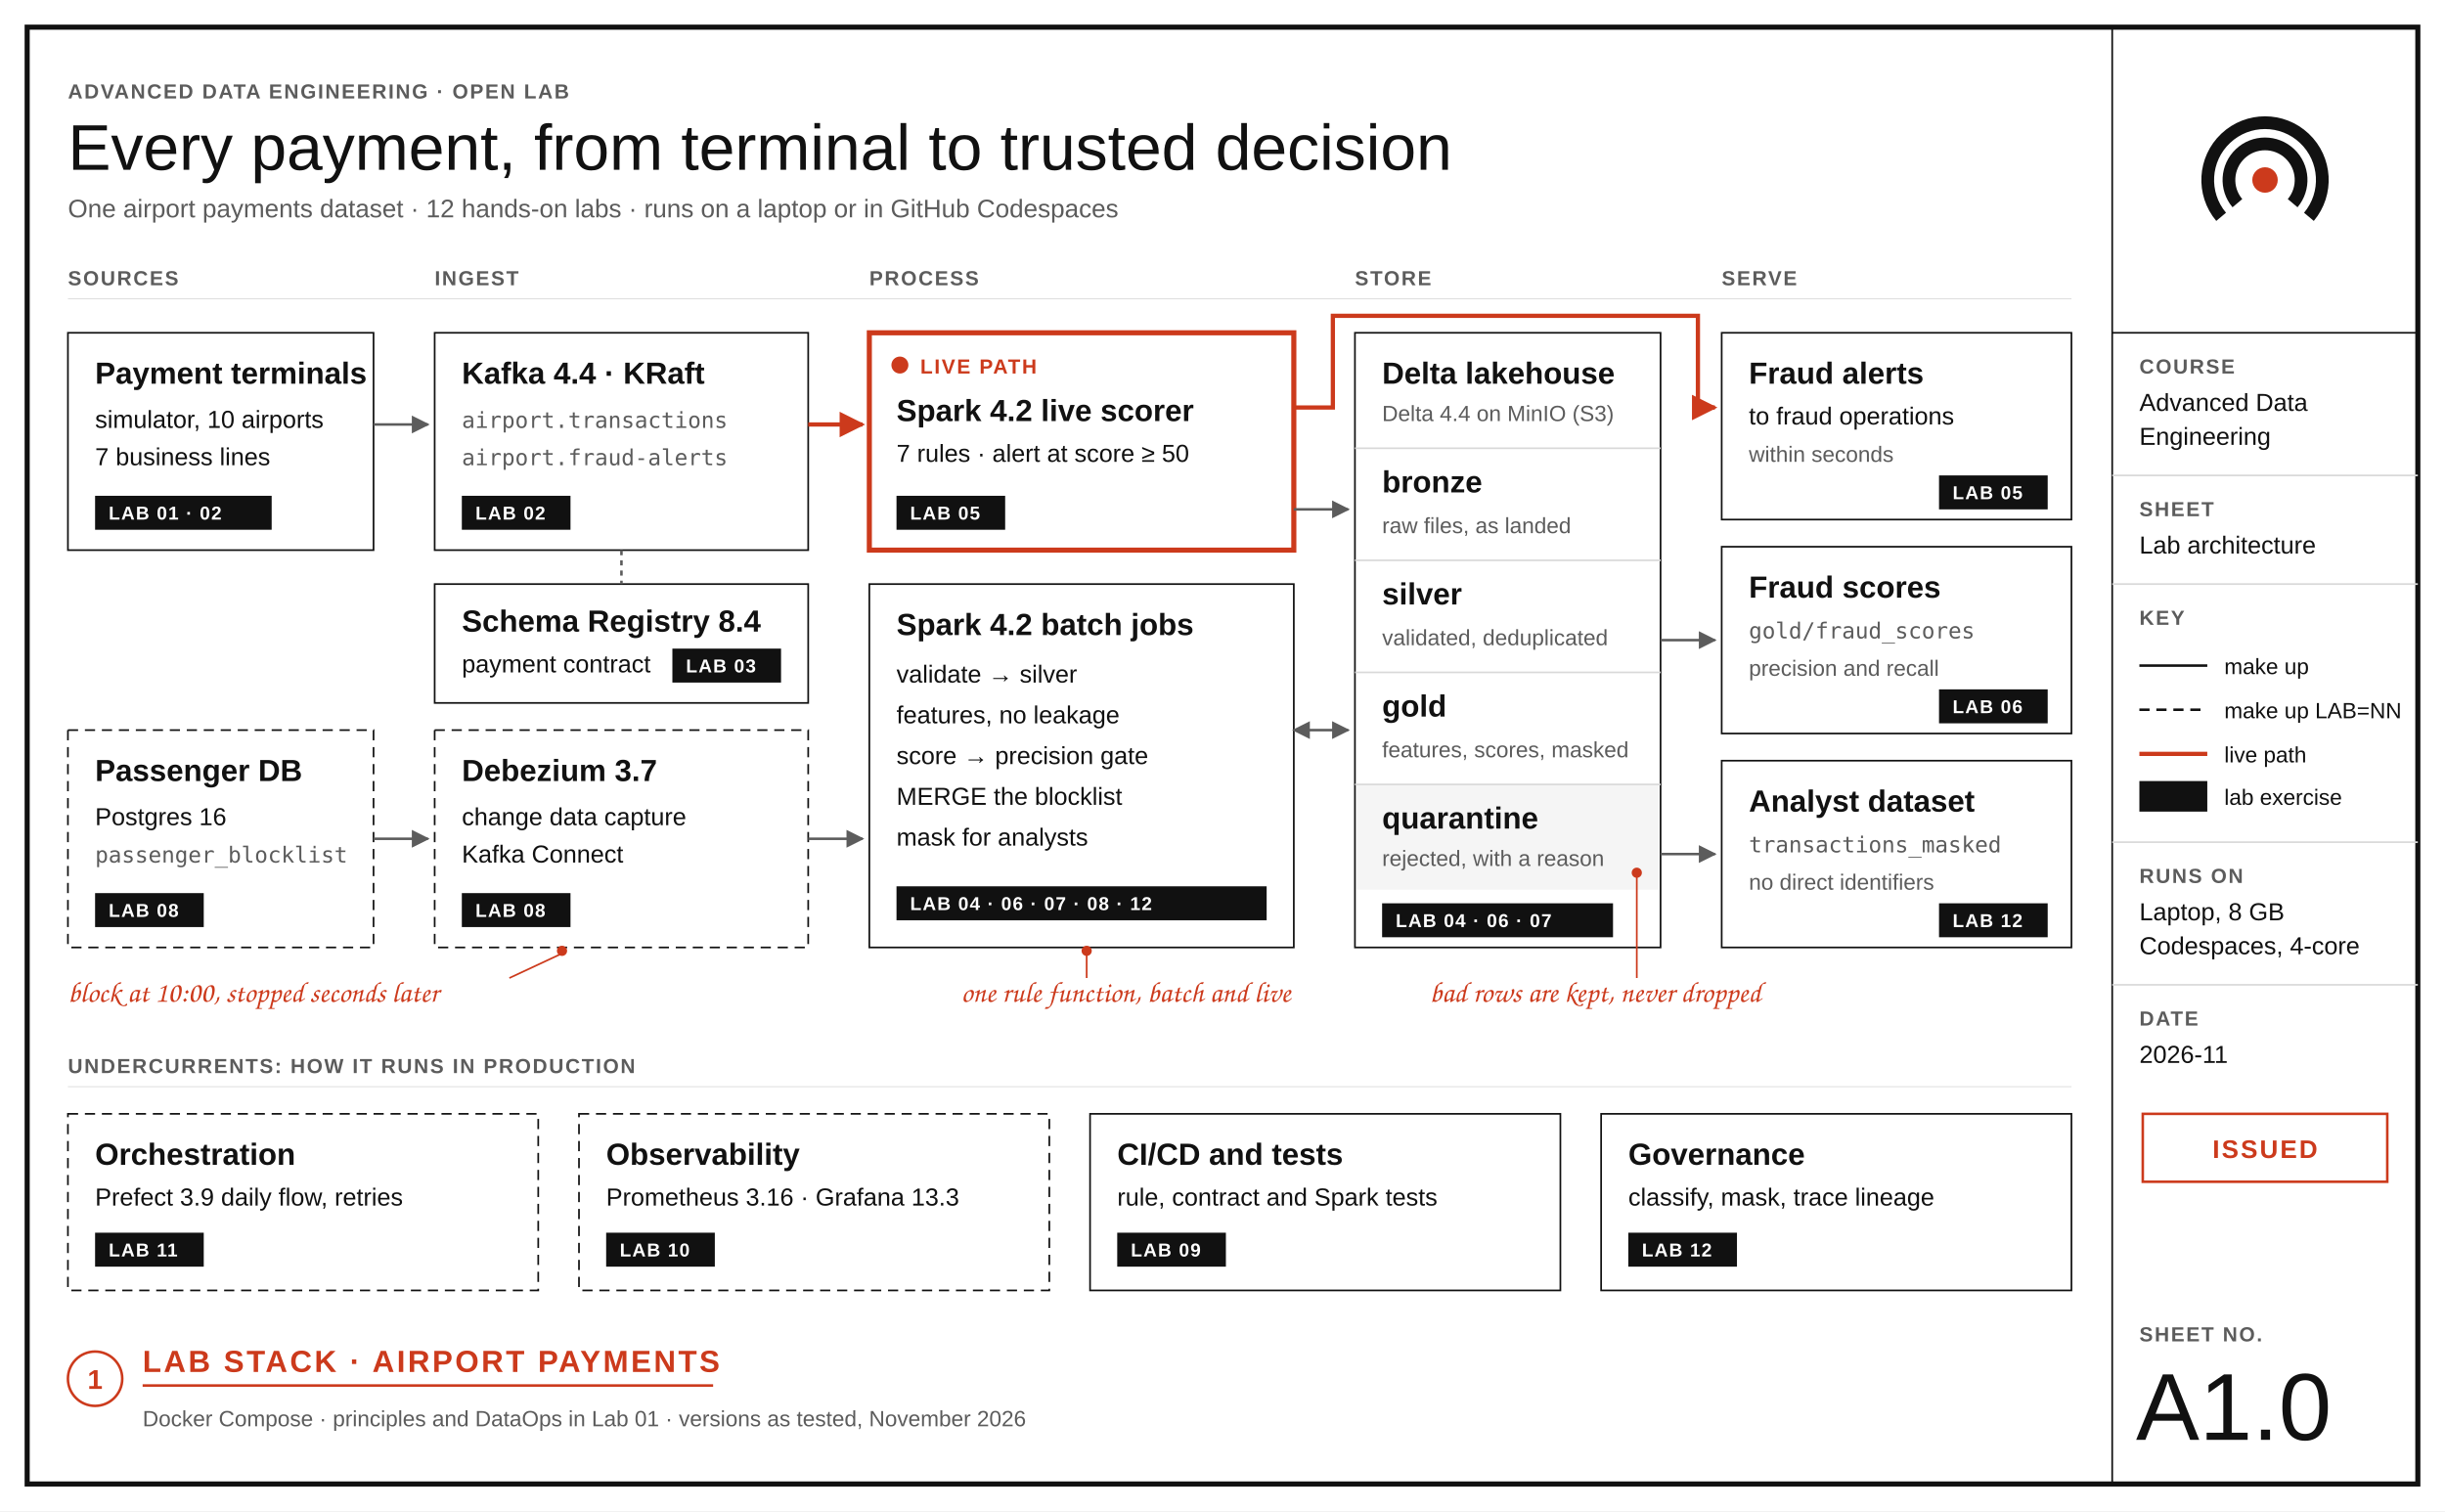
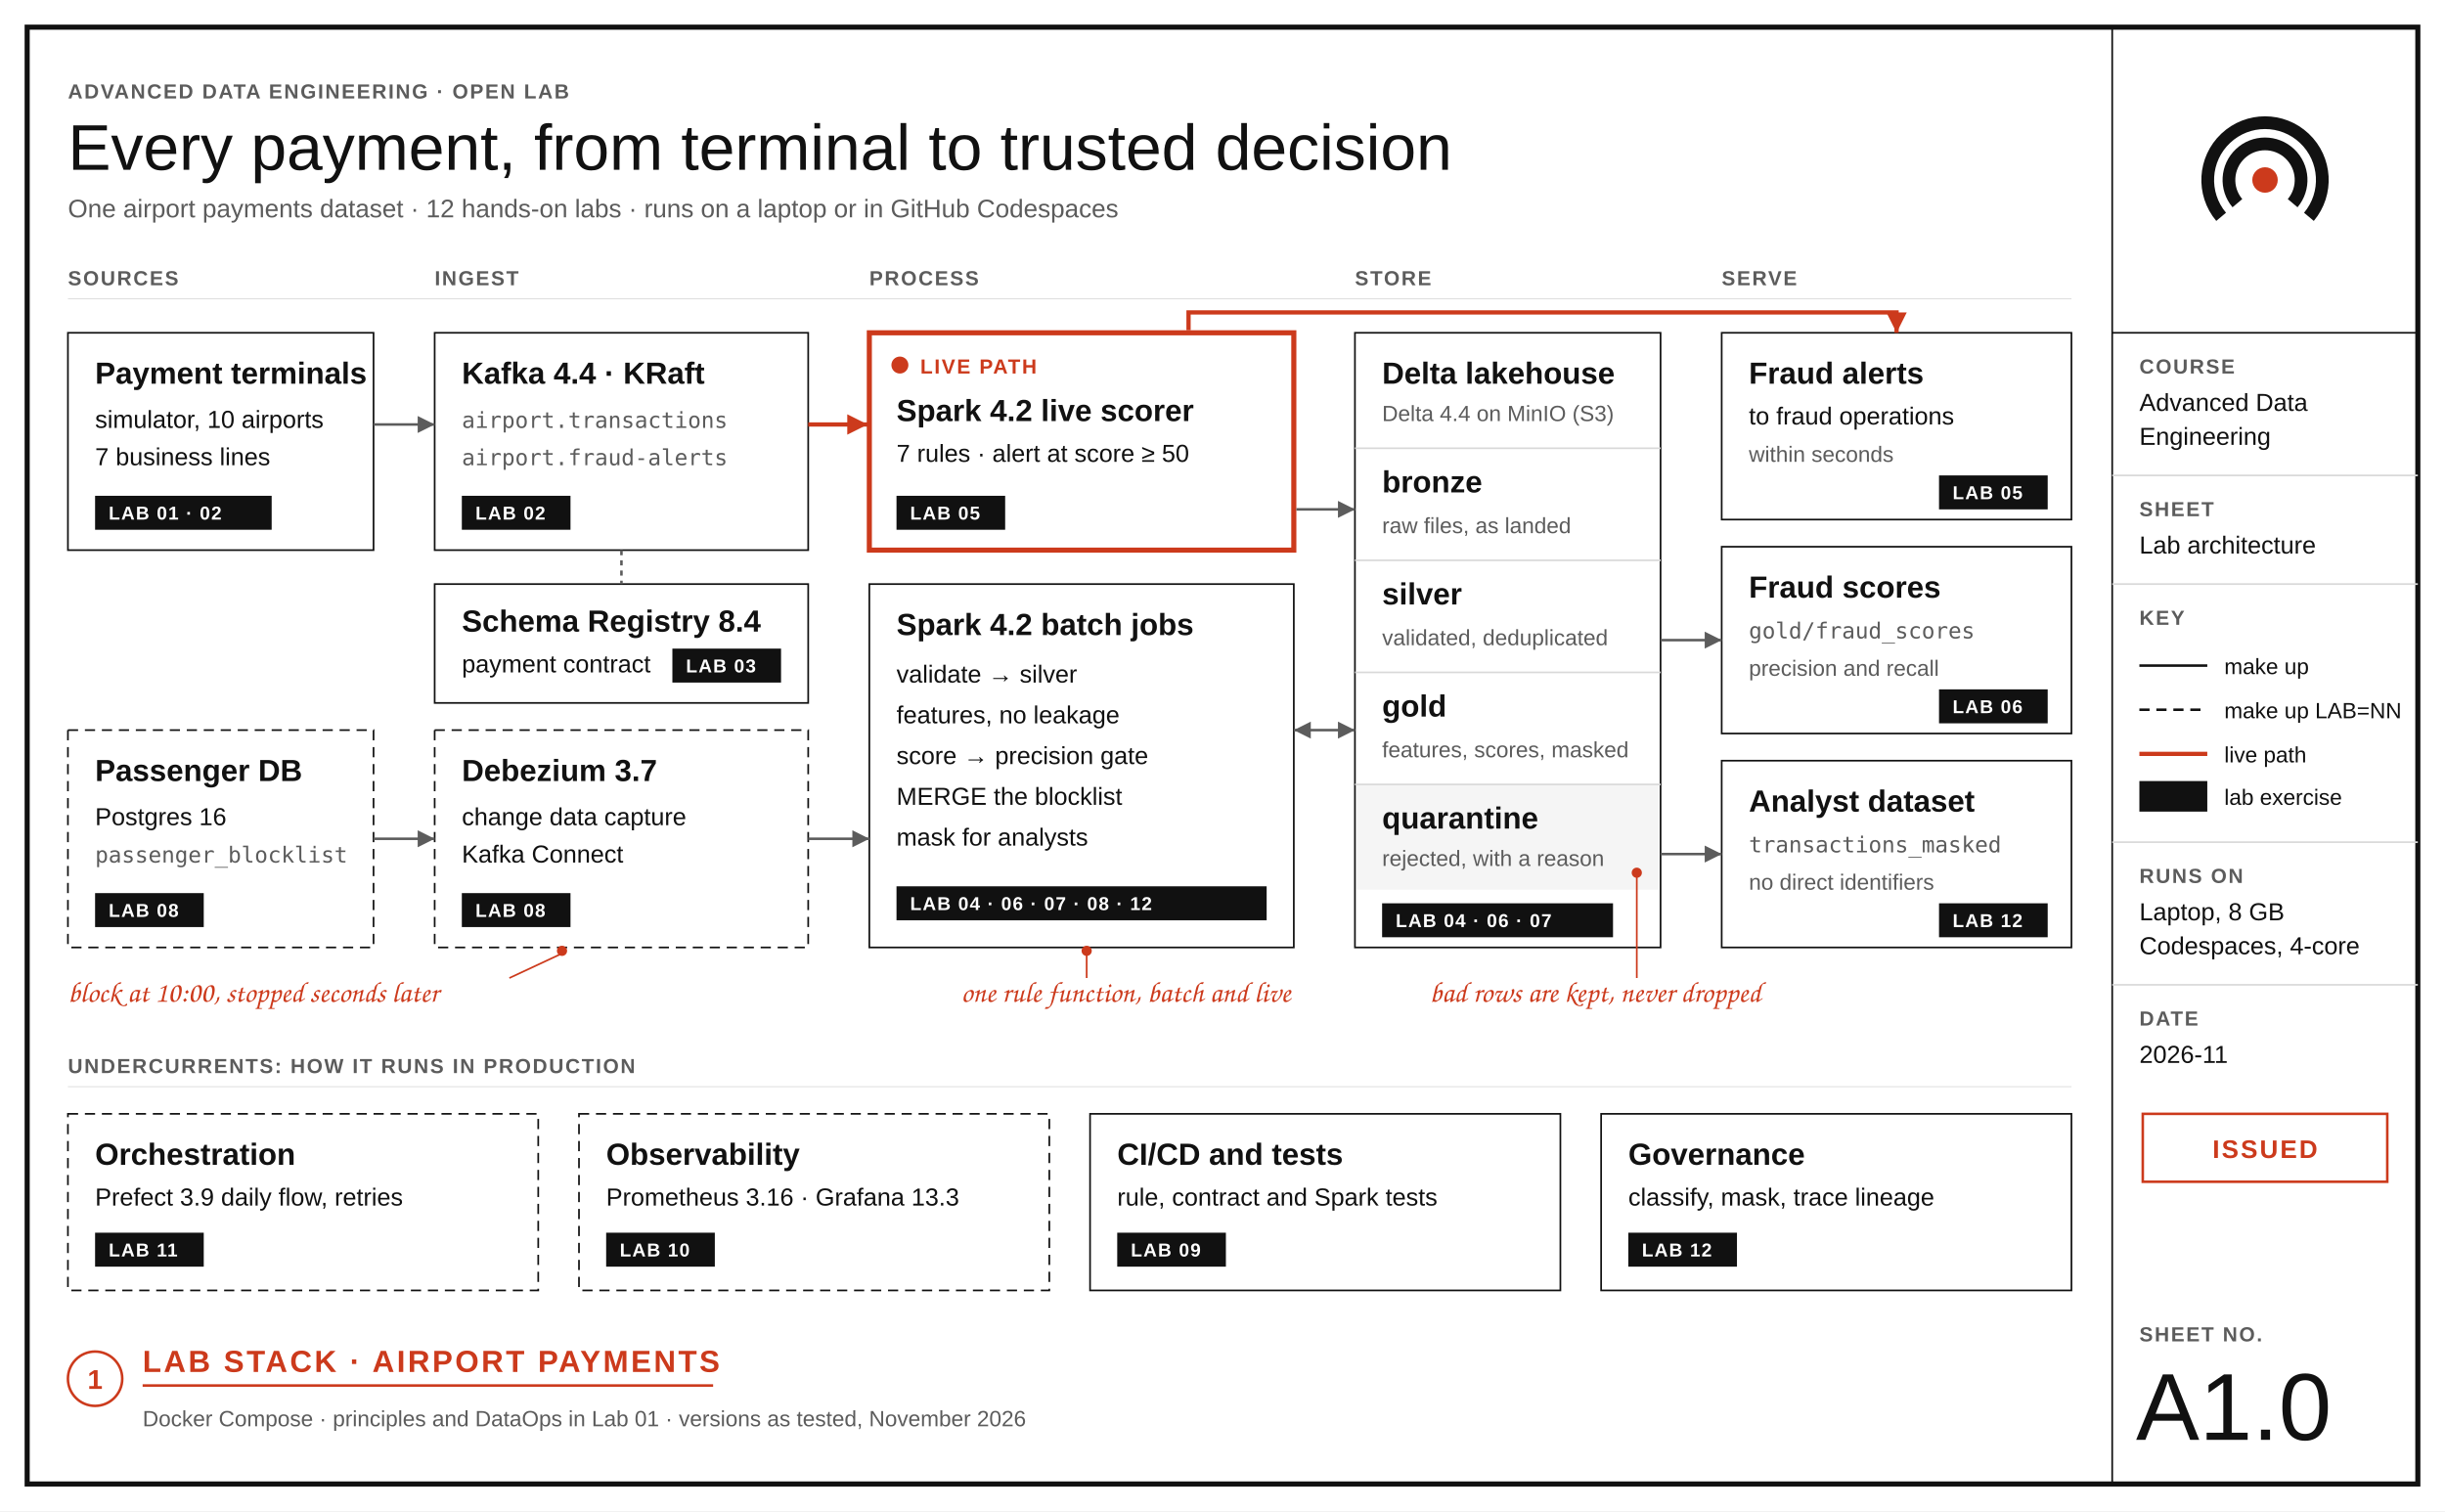
<svg xmlns="http://www.w3.org/2000/svg" viewBox="0 0 1440 890" width="1440" height="890" role="img" aria-labelledby="t d">
  <defs>
    <style>
      .sans{font-family:'IBM Plex Sans','Helvetica Neue',Arial,sans-serif}
      .light{font-family:'IBM Plex Sans','Helvetica Neue',Arial,sans-serif;font-weight:300}
      .cond{font-family:'IBM Plex Sans Condensed','Arial Narrow','Helvetica Neue',Arial,sans-serif;font-weight:600;letter-spacing:.08em}
      .mono{font-family:'IBM Plex Mono',Menlo,Consolas,monospace}
      .hand{font-family:'Architects Daughter','Bradley Hand','Segoe Print','Comic Sans MS',cursive}
      .card{fill:#FFFFFF;stroke:#111111;stroke-width:1}
      .addon{fill:#FFFFFF;stroke:#111111;stroke-width:1;stroke-dasharray:6 4}
      .wire{fill:none;stroke:#5C5C5C;stroke-width:1.5}
      .live{fill:none;stroke:#CC3A1C;stroke-width:2.5}
      .kick{font-size:12px;fill:#5C5C5C}
      .h{font-size:18px;font-weight:600;fill:#111111}
      .b{font-size:14.5px;fill:#111111}
      .m{font-size:13px;fill:#5C5C5C}
      .tag{font-size:11px;fill:#FFFFFF;letter-spacing:.06em}
    </style>
-     <marker id="a" viewBox="0 0 10 10" refX="9" refY="5" markerWidth="7" markerHeight="7" orient="auto-start-reverse">
+     <marker id="a" viewBox="0 0 10 10" refX="10" refY="5" markerUnits="userSpaceOnUse" markerWidth="10" markerHeight="10" orient="auto-start-reverse">
      <path d="M0,0 L10,5 L0,10 z" fill="#5C5C5C" />
    </marker>
-     <marker id="ar" viewBox="0 0 10 10" refX="9" refY="5" markerWidth="6" markerHeight="6" orient="auto-start-reverse">
+     <marker id="ar" viewBox="0 0 10 10" refX="10" refY="5" markerUnits="userSpaceOnUse" markerWidth="12" markerHeight="12" orient="auto-start-reverse">
      <path d="M0,0 L10,5 L0,10 z" fill="#CC3A1C" />
    </marker>
  </defs>
  <rect width="1440" height="890" fill="#FFFFFF" />
  <rect x="16" y="16" width="1408" height="858" fill="none" stroke="#111111" stroke-width="3" />
  <text x="40" y="58" class="cond kick">ADVANCED DATA ENGINEERING · OPEN LAB</text>
  <text x="40" y="100" class="light" font-size="38" fill="#111111">Every payment, from terminal to trusted decision</text>
  <text x="40" y="128" class="sans" font-size="15" fill="#5C5C5C">One airport payments dataset · 12 hands-on labs · runs on a laptop or in GitHub Codespaces</text>
  <g class="cond kick">
    <text x="40" y="168">SOURCES</text>
    <text x="256" y="168">INGEST</text>
    <text x="512" y="168">PROCESS</text>
    <text x="798" y="168">STORE</text>
    <text x="1014" y="168">SERVE</text>
  </g>
  <line x1="40" y1="176" x2="1220" y2="176" stroke="#D9D9D9" stroke-width="0.5" />
  <rect x="40" y="196" width="180" height="128" class="card" />
  <text x="56" y="226" class="sans h">Payment terminals</text>
  <text x="56" y="252" class="sans b">simulator, 10 airports</text>
  <text x="56" y="274" class="sans b">7 business lines</text>
  <rect x="56" y="292" width="104" height="20" fill="#111111" />
  <text x="64" y="306" class="cond tag">LAB 01 · 02</text>
  <rect x="40" y="430" width="180" height="128" class="addon" />
  <text x="56" y="460" class="sans h">Passenger DB</text>
  <text x="56" y="486" class="sans b">Postgres 16</text>
  <text x="56" y="508" class="mono m">passenger_blocklist</text>
  <rect x="56" y="526" width="64" height="20" fill="#111111" />
  <text x="64" y="540" class="cond tag">LAB 08</text>
  <rect x="256" y="196" width="220" height="128" class="card" />
  <text x="272" y="226" class="sans h">Kafka 4.4 · KRaft</text>
  <text x="272" y="252" class="mono m">airport.transactions</text>
  <text x="272" y="274" class="mono m">airport.fraud-alerts</text>
  <rect x="272" y="292" width="64" height="20" fill="#111111" />
  <text x="280" y="306" class="cond tag">LAB 02</text>
  <rect x="256" y="344" width="220" height="70" class="card" />
  <text x="272" y="372" class="sans h">Schema Registry 8.4</text>
  <text x="272" y="396" class="sans b">payment contract</text>
  <rect x="396" y="382" width="64" height="20" fill="#111111" />
  <text x="404" y="396" class="cond tag">LAB 03</text>
  <rect x="256" y="430" width="220" height="128" class="addon" />
  <text x="272" y="460" class="sans h">Debezium 3.7</text>
  <text x="272" y="486" class="sans b">change data capture</text>
  <text x="272" y="508" class="sans b">Kafka Connect</text>
  <rect x="272" y="526" width="64" height="20" fill="#111111" />
  <text x="280" y="540" class="cond tag">LAB 08</text>
  <rect x="512" y="196" width="250" height="128" fill="#FFFFFF" stroke="#CC3A1C" stroke-width="3" />
  <circle cx="530" cy="215" r="5" fill="#CC3A1C" />
  <text x="542" y="220" class="cond kick" style="fill:#CC3A1C">LIVE PATH</text>
  <text x="528" y="248" class="sans h">Spark 4.2 live scorer</text>
  <text x="528" y="272" class="sans b">7 rules · alert at score ≥ 50</text>
  <rect x="528" y="292" width="64" height="20" fill="#111111" />
  <text x="536" y="306" class="cond tag">LAB 05</text>
  <rect x="512" y="344" width="250" height="214" class="card" />
  <text x="528" y="374" class="sans h">Spark 4.2 batch jobs</text>
  <g class="sans b">
    <text x="528" y="402">validate → silver</text>
    <text x="528" y="426">features, no leakage</text>
    <text x="528" y="450">score → precision gate</text>
    <text x="528" y="474">MERGE the blocklist</text>
    <text x="528" y="498">mask for analysts</text>
  </g>
  <rect x="528" y="522" width="218" height="20" fill="#111111" />
  <text x="536" y="536" class="cond tag">LAB 04 · 06 · 07 · 08 · 12</text>
  <rect x="798" y="196" width="180" height="362" class="card" />
  <text x="814" y="226" class="sans h">Delta lakehouse</text>
  <text x="814" y="248" class="sans m">Delta 4.4 on MinIO (S3)</text>
  <g stroke="#D9D9D9" stroke-width="1">
    <line x1="798" y1="264" x2="978" y2="264" />
    <line x1="798" y1="330" x2="978" y2="330" />
    <line x1="798" y1="396" x2="978" y2="396" />
  </g>
  <text x="814" y="290" class="sans h" font-size="16">bronze</text>
  <text x="814" y="314" class="sans m">raw files, as landed</text>
  <text x="814" y="356" class="sans h" font-size="16">silver</text>
  <text x="814" y="380" class="sans m">validated, deduplicated</text>
  <text x="814" y="422" class="sans h" font-size="16">gold</text>
  <text x="814" y="446" class="sans m">features, scores, masked</text>
  <rect x="799" y="462" width="178" height="62" fill="#F5F5F5" />
  <line x1="798" y1="462" x2="978" y2="462" stroke="#D9D9D9" />
  <text x="814" y="488" class="sans h" font-size="16">quarantine</text>
  <text x="814" y="510" class="sans m">rejected, with a reason</text>
  <rect x="814" y="532" width="136" height="20" fill="#111111" />
  <text x="822" y="546" class="cond tag">LAB 04 · 06 · 07</text>
  <rect x="1014" y="196" width="206" height="110" class="card" />
  <text x="1030" y="226" class="sans h">Fraud alerts</text>
  <text x="1030" y="250" class="sans b">to fraud operations</text>
  <text x="1030" y="272" class="sans m">within seconds</text>
  <rect x="1142" y="280" width="64" height="20" fill="#111111" />
  <text x="1150" y="294" class="cond tag">LAB 05</text>
  <rect x="1014" y="322" width="206" height="110" class="card" />
  <text x="1030" y="352" class="sans h">Fraud scores</text>
  <text x="1030" y="376" class="mono m">gold/fraud_scores</text>
  <text x="1030" y="398" class="sans m">precision and recall</text>
  <rect x="1142" y="406" width="64" height="20" fill="#111111" />
  <text x="1150" y="420" class="cond tag">LAB 06</text>
  <rect x="1014" y="448" width="206" height="110" class="card" />
  <text x="1030" y="478" class="sans h">Analyst dataset</text>
  <text x="1030" y="502" class="mono m">transactions_masked</text>
  <text x="1030" y="524" class="sans m">no direct identifiers</text>
  <rect x="1142" y="532" width="64" height="20" fill="#111111" />
  <text x="1150" y="546" class="cond tag">LAB 12</text>
-   <line x1="220" y1="250" x2="252" y2="250" class="wire" marker-end="url(#a)" />
-   <line x1="476" y1="250" x2="508" y2="250" class="live" marker-end="url(#ar)" />
-   <path d="M762,240 H785 V186 H1000 V240 H1010" class="live" marker-end="url(#ar)" />
-   <path d="M762,300 H794" class="wire" marker-end="url(#a)" />
+   <line x1="220" y1="250" x2="256" y2="250" class="wire" marker-end="url(#a)" />
+   <line x1="476" y1="250" x2="511" y2="250" class="live" marker-end="url(#ar)" />
+   <path d="M700,194.5 V184 H1117 V196" class="live" marker-end="url(#ar)" />
+   <path d="M763.5,300 H798" class="wire" marker-end="url(#a)" />
  <line x1="366" y1="324" x2="366" y2="344" stroke="#5C5C5C" stroke-width="1.5" stroke-dasharray="3 3" />
-   <line x1="220" y1="494" x2="252" y2="494" class="wire" marker-end="url(#a)" />
-   <line x1="476" y1="494" x2="508" y2="494" class="wire" marker-end="url(#a)" />
-   <line x1="762" y1="430" x2="794" y2="430" class="wire" marker-start="url(#a)" marker-end="url(#a)" />
-   <line x1="978" y1="377" x2="1010" y2="377" class="wire" marker-end="url(#a)" />
-   <line x1="978" y1="503" x2="1010" y2="503" class="wire" marker-end="url(#a)" />
+   <line x1="220" y1="494" x2="256" y2="494" class="wire" marker-end="url(#a)" />
+   <line x1="476" y1="494" x2="512" y2="494" class="wire" marker-end="url(#a)" />
+   <line x1="762" y1="430" x2="798" y2="430" class="wire" marker-start="url(#a)" marker-end="url(#a)" />
+   <line x1="978" y1="377" x2="1014" y2="377" class="wire" marker-end="url(#a)" />
+   <line x1="978" y1="503" x2="1014" y2="503" class="wire" marker-end="url(#a)" />
  <g class="hand" font-size="17" fill="#CC3A1C">
    <text x="40" y="590">block at 10:00, stopped seconds later</text>
    <line x1="300" y1="576" x2="330" y2="562" stroke="#CC3A1C" stroke-width="1" />
    <circle cx="331" cy="560" r="3" fill="#CC3A1C" />
    <text x="566" y="590">one rule function, batch and live</text>
    <line x1="640" y1="576" x2="640" y2="562" stroke="#CC3A1C" stroke-width="1" />
    <circle cx="640" cy="560" r="3" fill="#CC3A1C" />
    <text x="842" y="590">bad rows are kept, never dropped</text>
    <line x1="964" y1="576" x2="964" y2="516" stroke="#CC3A1C" stroke-width="1" />
    <circle cx="964" cy="514" r="3" fill="#CC3A1C" />
  </g>
  <text x="40" y="632" class="cond kick">UNDERCURRENTS: HOW IT RUNS IN PRODUCTION</text>
  <line x1="40" y1="640" x2="1220" y2="640" stroke="#D9D9D9" stroke-width="0.5" />
  <rect x="40" y="656" width="277" height="104" class="addon" />
  <text x="56" y="686" class="sans h">Orchestration</text>
  <text x="56" y="710" class="sans b">Prefect 3.9 daily flow, retries</text>
  <rect x="56" y="726" width="64" height="20" fill="#111111" />
  <text x="64" y="740" class="cond tag">LAB 11</text>
  <rect x="341" y="656" width="277" height="104" class="addon" />
  <text x="357" y="686" class="sans h">Observability</text>
  <text x="357" y="710" class="sans b">Prometheus 3.16 · Grafana 13.3</text>
  <rect x="357" y="726" width="64" height="20" fill="#111111" />
  <text x="365" y="740" class="cond tag">LAB 10</text>
  <rect x="642" y="656" width="277" height="104" class="card" />
  <text x="658" y="686" class="sans h">CI/CD and tests</text>
  <text x="658" y="710" class="sans b">rule, contract and Spark tests</text>
  <rect x="658" y="726" width="64" height="20" fill="#111111" />
  <text x="666" y="740" class="cond tag">LAB 09</text>
  <rect x="943" y="656" width="277" height="104" class="card" />
  <text x="959" y="686" class="sans h">Governance</text>
  <text x="959" y="710" class="sans b">classify, mask, trace lineage</text>
  <rect x="959" y="726" width="64" height="20" fill="#111111" />
  <text x="967" y="740" class="cond tag">LAB 12</text>
  <circle cx="56" cy="812" r="16" fill="none" stroke="#CC3A1C" stroke-width="1.5" />
  <text x="56" y="818" text-anchor="middle" class="cond" font-size="16" fill="#CC3A1C" style="letter-spacing:0">1</text>
  <text x="84" y="808" class="cond" font-size="18" fill="#CC3A1C">LAB STACK · AIRPORT PAYMENTS</text>
  <line x1="84" y1="816" x2="420" y2="816" stroke="#CC3A1C" stroke-width="1.5" />
  <text x="84" y="840" class="sans m">Docker Compose · principles and DataOps in Lab 01 · versions as tested, November 2026</text>
  <line x1="1244" y1="16" x2="1244" y2="874" stroke="#111111" stroke-width="1" />
  <g transform="translate(1294,66) scale(1.25)">
    <path d="M11.32,49.36 A27,27 0 1 1 52.68,49.36" fill="none" stroke="#111111" stroke-width="6" />
    <path d="M18.98,42.93 A17,17 0 1 1 45.02,42.93" fill="none" stroke="#111111" stroke-width="6" />
    <circle cx="32" cy="32" r="6" fill="#CC3A1C" />
  </g>
  <g class="sans">
    <line x1="1244" y1="196" x2="1424" y2="196" stroke="#111111" />
    <text x="1260" y="220" class="cond kick">COURSE</text>
    <text x="1260" y="242" font-size="14.5" fill="#111111">Advanced Data</text>
    <text x="1260" y="262" font-size="14.5" fill="#111111">Engineering</text>
    <line x1="1244" y1="280" x2="1424" y2="280" stroke="#D9D9D9" />
    <text x="1260" y="304" class="cond kick">SHEET</text>
    <text x="1260" y="326" font-size="14.5" fill="#111111">Lab architecture</text>
    <line x1="1244" y1="344" x2="1424" y2="344" stroke="#D9D9D9" />
    <text x="1260" y="368" class="cond kick">KEY</text>
    <line x1="1260" y1="392" x2="1300" y2="392" stroke="#111111" stroke-width="1.5" />
    <text x="1310" y="397" font-size="13" fill="#111111">make up</text>
    <line x1="1260" y1="418" x2="1300" y2="418" stroke="#111111" stroke-width="1.5" stroke-dasharray="6 4" />
    <text x="1310" y="423" font-size="13" fill="#111111">make up LAB=NN</text>
    <line x1="1260" y1="444" x2="1300" y2="444" stroke="#CC3A1C" stroke-width="2.5" />
    <text x="1310" y="449" font-size="13" fill="#111111">live path</text>
    <rect x="1260" y="460" width="40" height="18" fill="#111111" />
    <text x="1310" y="474" font-size="13" fill="#111111">lab exercise</text>
    <line x1="1244" y1="496" x2="1424" y2="496" stroke="#D9D9D9" />
    <text x="1260" y="520" class="cond kick">RUNS ON</text>
    <text x="1260" y="542" font-size="14.5" fill="#111111">Laptop, 8 GB</text>
    <text x="1260" y="562" font-size="14.5" fill="#111111">Codespaces, 4-core</text>
    <line x1="1244" y1="580" x2="1424" y2="580" stroke="#D9D9D9" />
    <text x="1260" y="604" class="cond kick">DATE</text>
    <text x="1260" y="626" font-size="14.5" fill="#111111">2026-11</text>
  </g>
  <rect x="1262" y="656" width="144" height="40" fill="none" stroke="#CC3A1C" stroke-width="1.5" />
  <text x="1334" y="682" text-anchor="middle" class="cond" font-size="15" fill="#CC3A1C">ISSUED</text>
  <text x="1260" y="790" class="cond kick">SHEET NO.</text>
  <text x="1258" y="848" class="light" font-size="56" fill="#111111">A1.0</text>
</svg>
